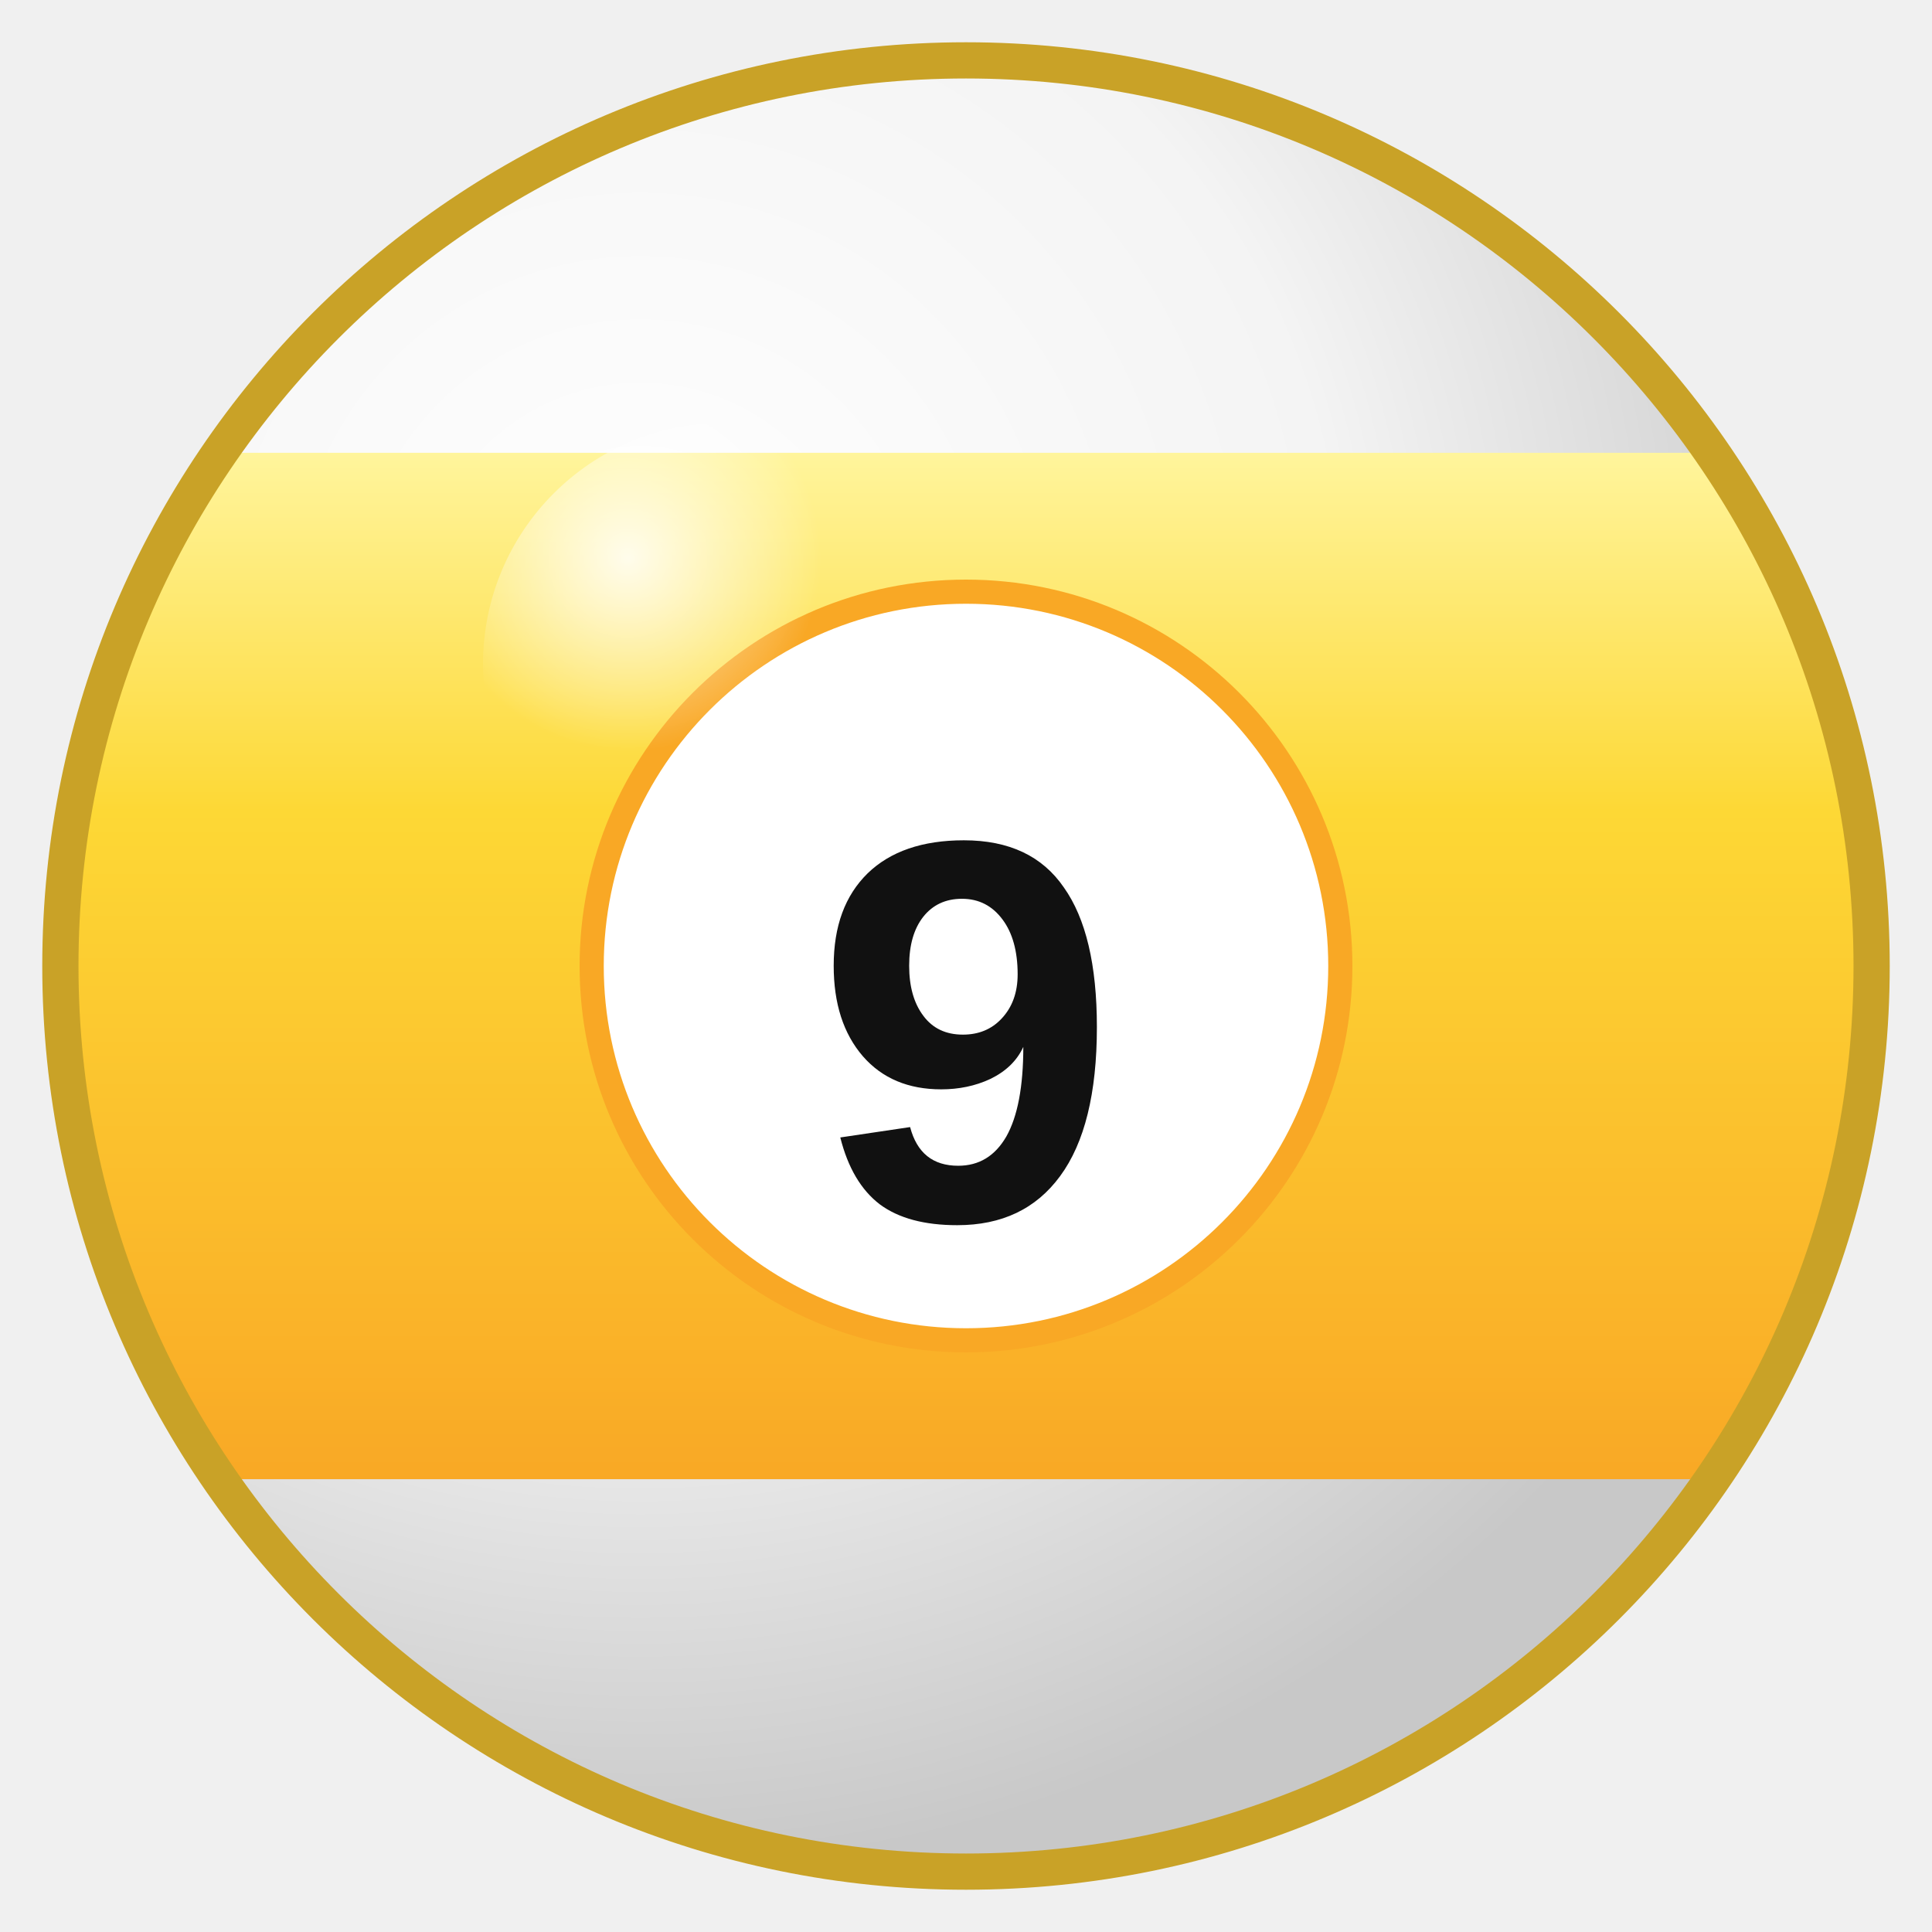
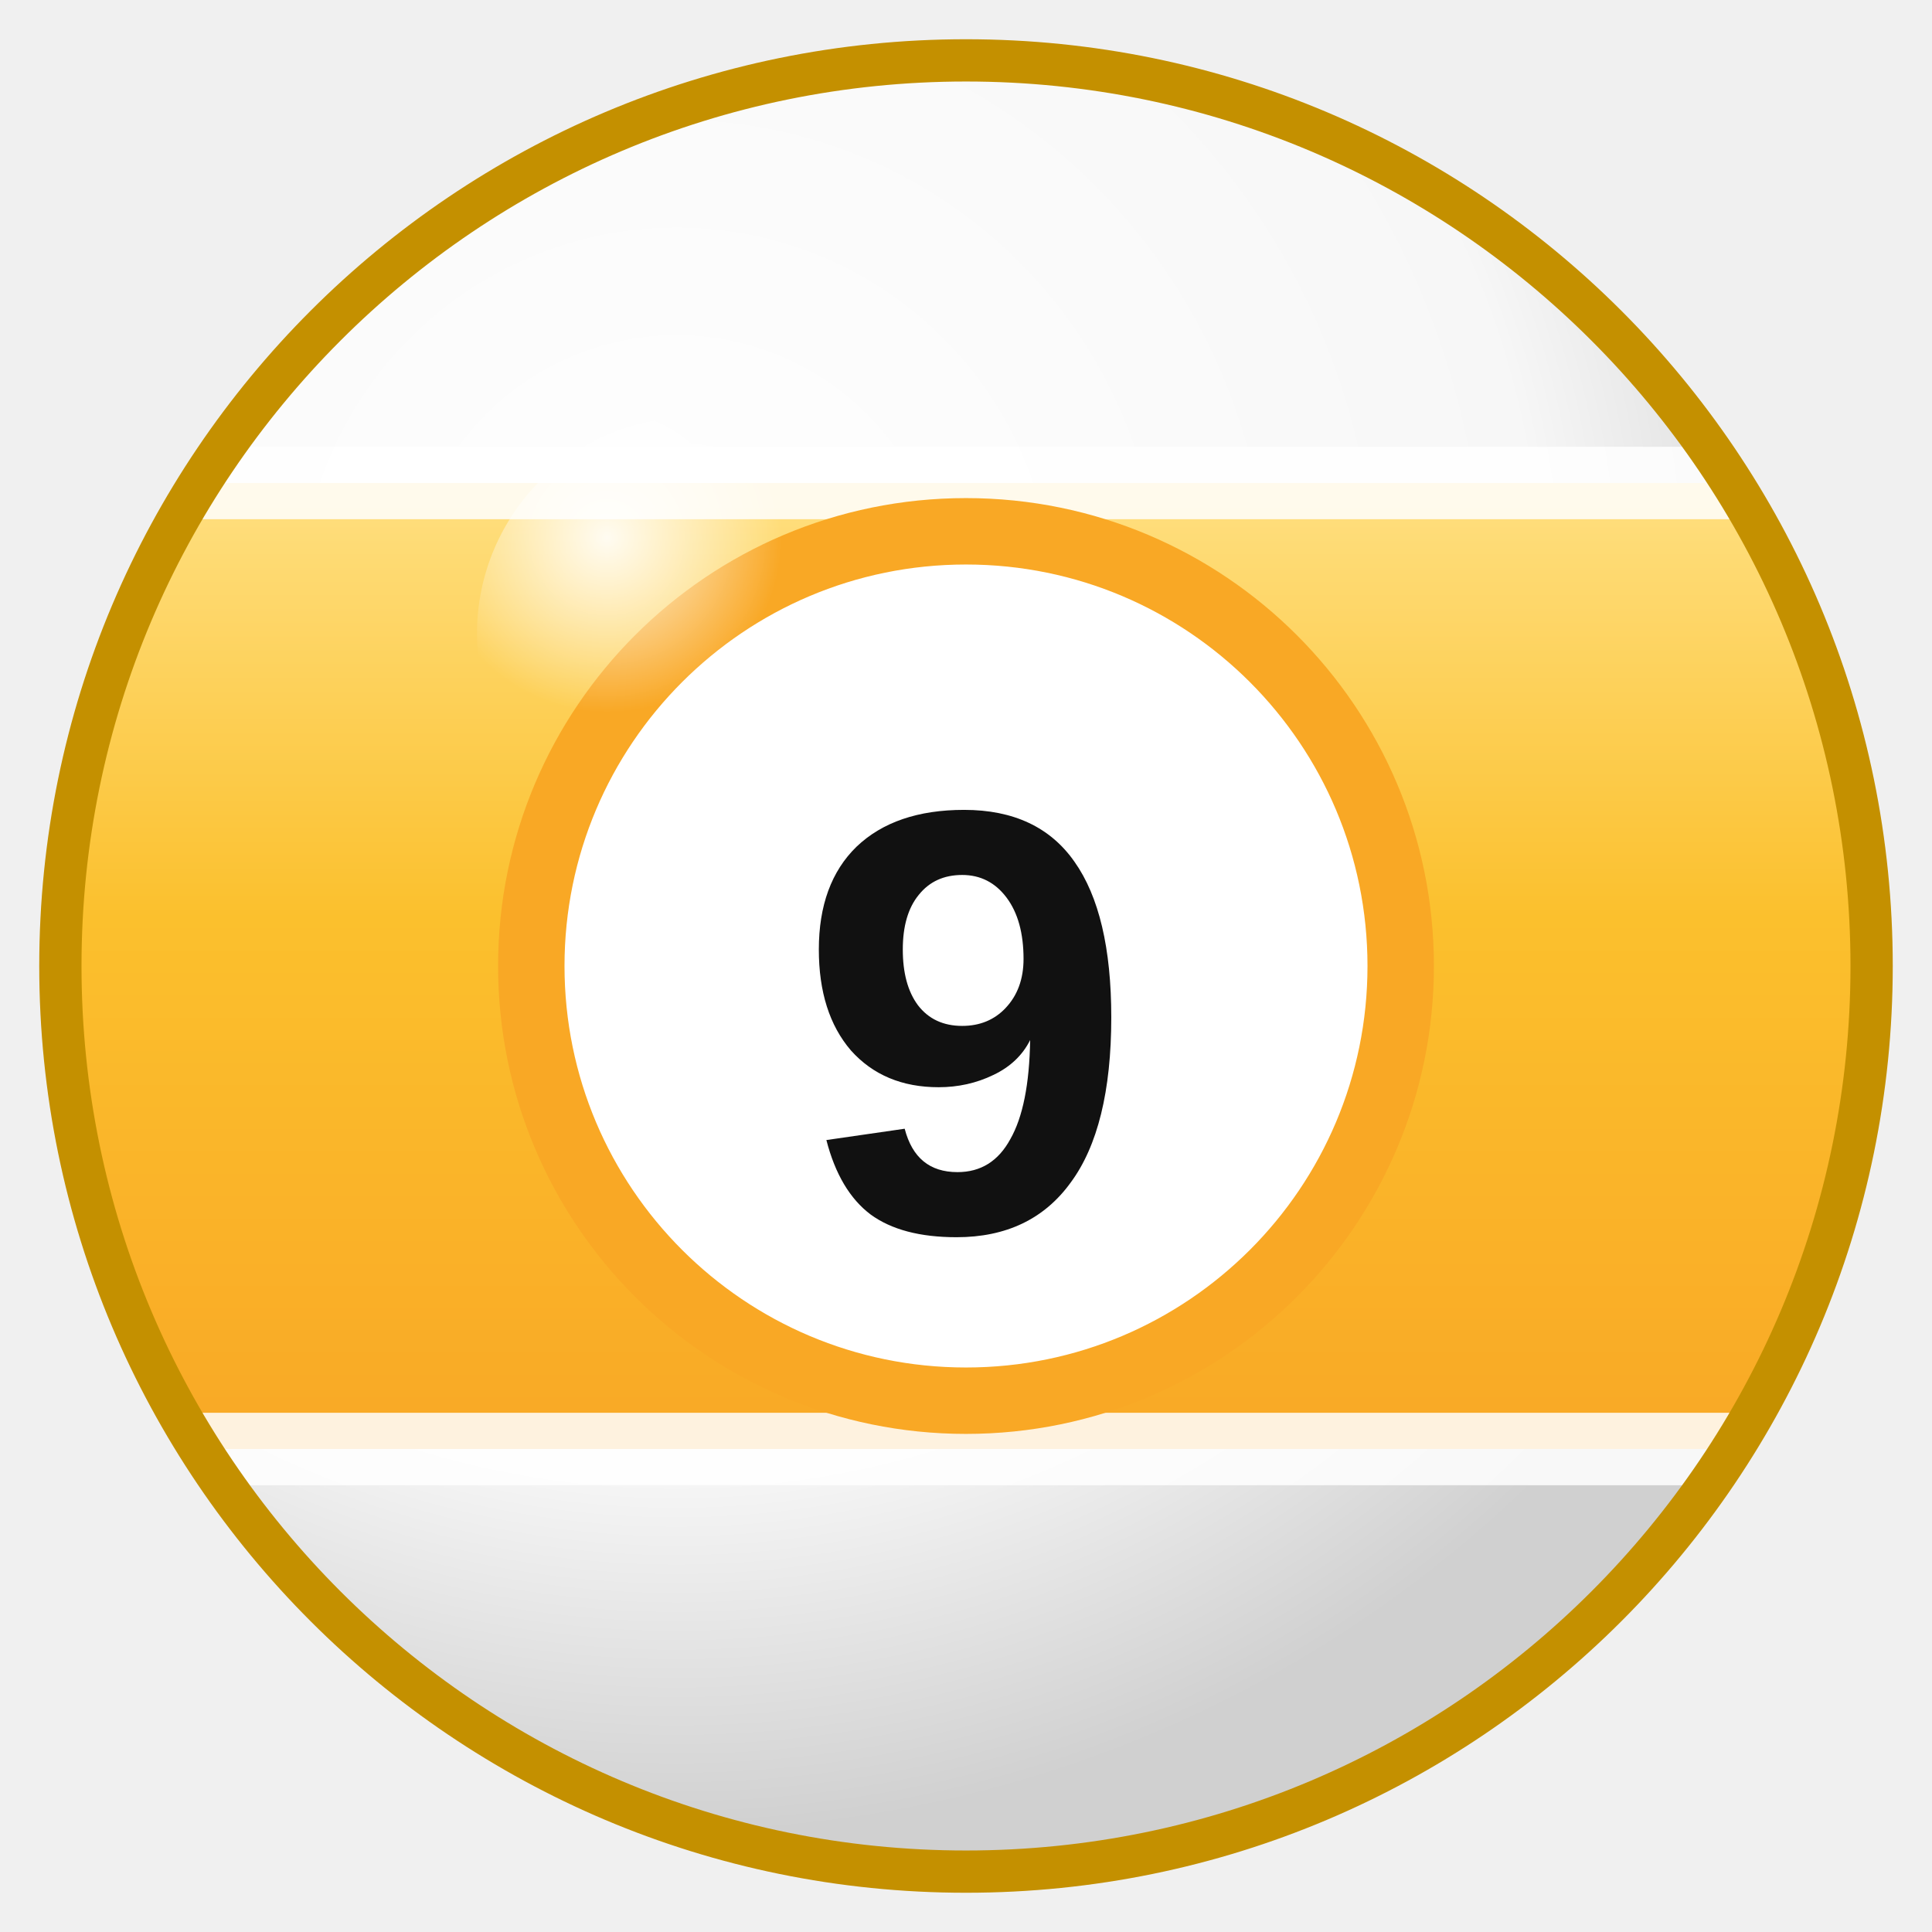
<svg xmlns="http://www.w3.org/2000/svg" width="32" height="32" viewBox="0 0 32 32">
  <defs>
-     <radialGradient id="ball9White" cx="32%" cy="30%" r="70%">
+     <radialGradient id="ball9White" cx="34%" cy="30%" r="68%">
      <stop offset="0%" stop-color="#ffffff" />
-       <stop offset="55%" stop-color="#f4f4f4" />
-       <stop offset="100%" stop-color="#c8c8c8" />
+       <stop offset="70%" stop-color="#f7f7f7" />
+       <stop offset="100%" stop-color="#d0d0d0" />
    </radialGradient>
    <linearGradient id="ball9Stripe" x1="0%" y1="0%" x2="0%" y2="100%">
-       <stop offset="0%" stop-color="#fff59d" />
-       <stop offset="35%" stop-color="#fdd835" />
+       <stop offset="0%" stop-color="#ffe082" />
+       <stop offset="45%" stop-color="#fbc02d" />
      <stop offset="100%" stop-color="#f9a825" />
    </linearGradient>
    <radialGradient id="ball9Highlight" cx="30%" cy="28%" r="40%">
-       <stop offset="0%" stop-color="#ffffff" stop-opacity="0.85" />
+       <stop offset="0%" stop-color="#ffffff" stop-opacity="0.9" />
      <stop offset="100%" stop-color="#ffffff" stop-opacity="0" />
    </radialGradient>
    <clipPath id="ball9Clip">
      <circle cx="16" cy="16" r="15" />
    </clipPath>
  </defs>
  <g clip-path="url(#ball9Clip)">
    <circle cx="16" cy="16" r="15" fill="url(#ball9White)" />
-     <rect x="1" y="7.5" width="30" height="17" fill="url(#ball9Stripe)" />
-     <circle cx="16" cy="16" r="6.2" fill="#ffffff" stroke="#f9a825" stroke-width="0.4" />
+     <rect x="0" y="8" width="32" height="16" fill="url(#ball9Stripe)" />
+     <line x1="0" y1="8" x2="32" y2="8" stroke="#ffffff" stroke-width="1.2" stroke-opacity="0.85" />
+     <line x1="0" y1="24" x2="32" y2="24" stroke="#ffffff" stroke-width="1.2" stroke-opacity="0.85" />
+     <circle cx="16" cy="16" r="7.2" fill="#ffffff" stroke="#f9a825" stroke-width="1.1" />
  </g>
-   <circle cx="16" cy="16" r="15" fill="none" stroke="#c9a227" stroke-width="0.6" />
-   <circle cx="12" cy="11" r="4" fill="url(#ball9Highlight)" />
-   <text x="16" y="20.2" text-anchor="middle" font-family="Arial, sans-serif" font-size="9" font-weight="bold" fill="#111111">9</text>
+   <circle cx="16" cy="16" r="15" fill="none" stroke="#c49000" stroke-width="0.7" />
+   <circle cx="11.5" cy="10.5" r="3.6" fill="url(#ball9Highlight)" />
+   <text x="16" y="20.4" text-anchor="middle" font-family="Arial, sans-serif" font-size="10" font-weight="bold" fill="#111111">9</text>
</svg>
